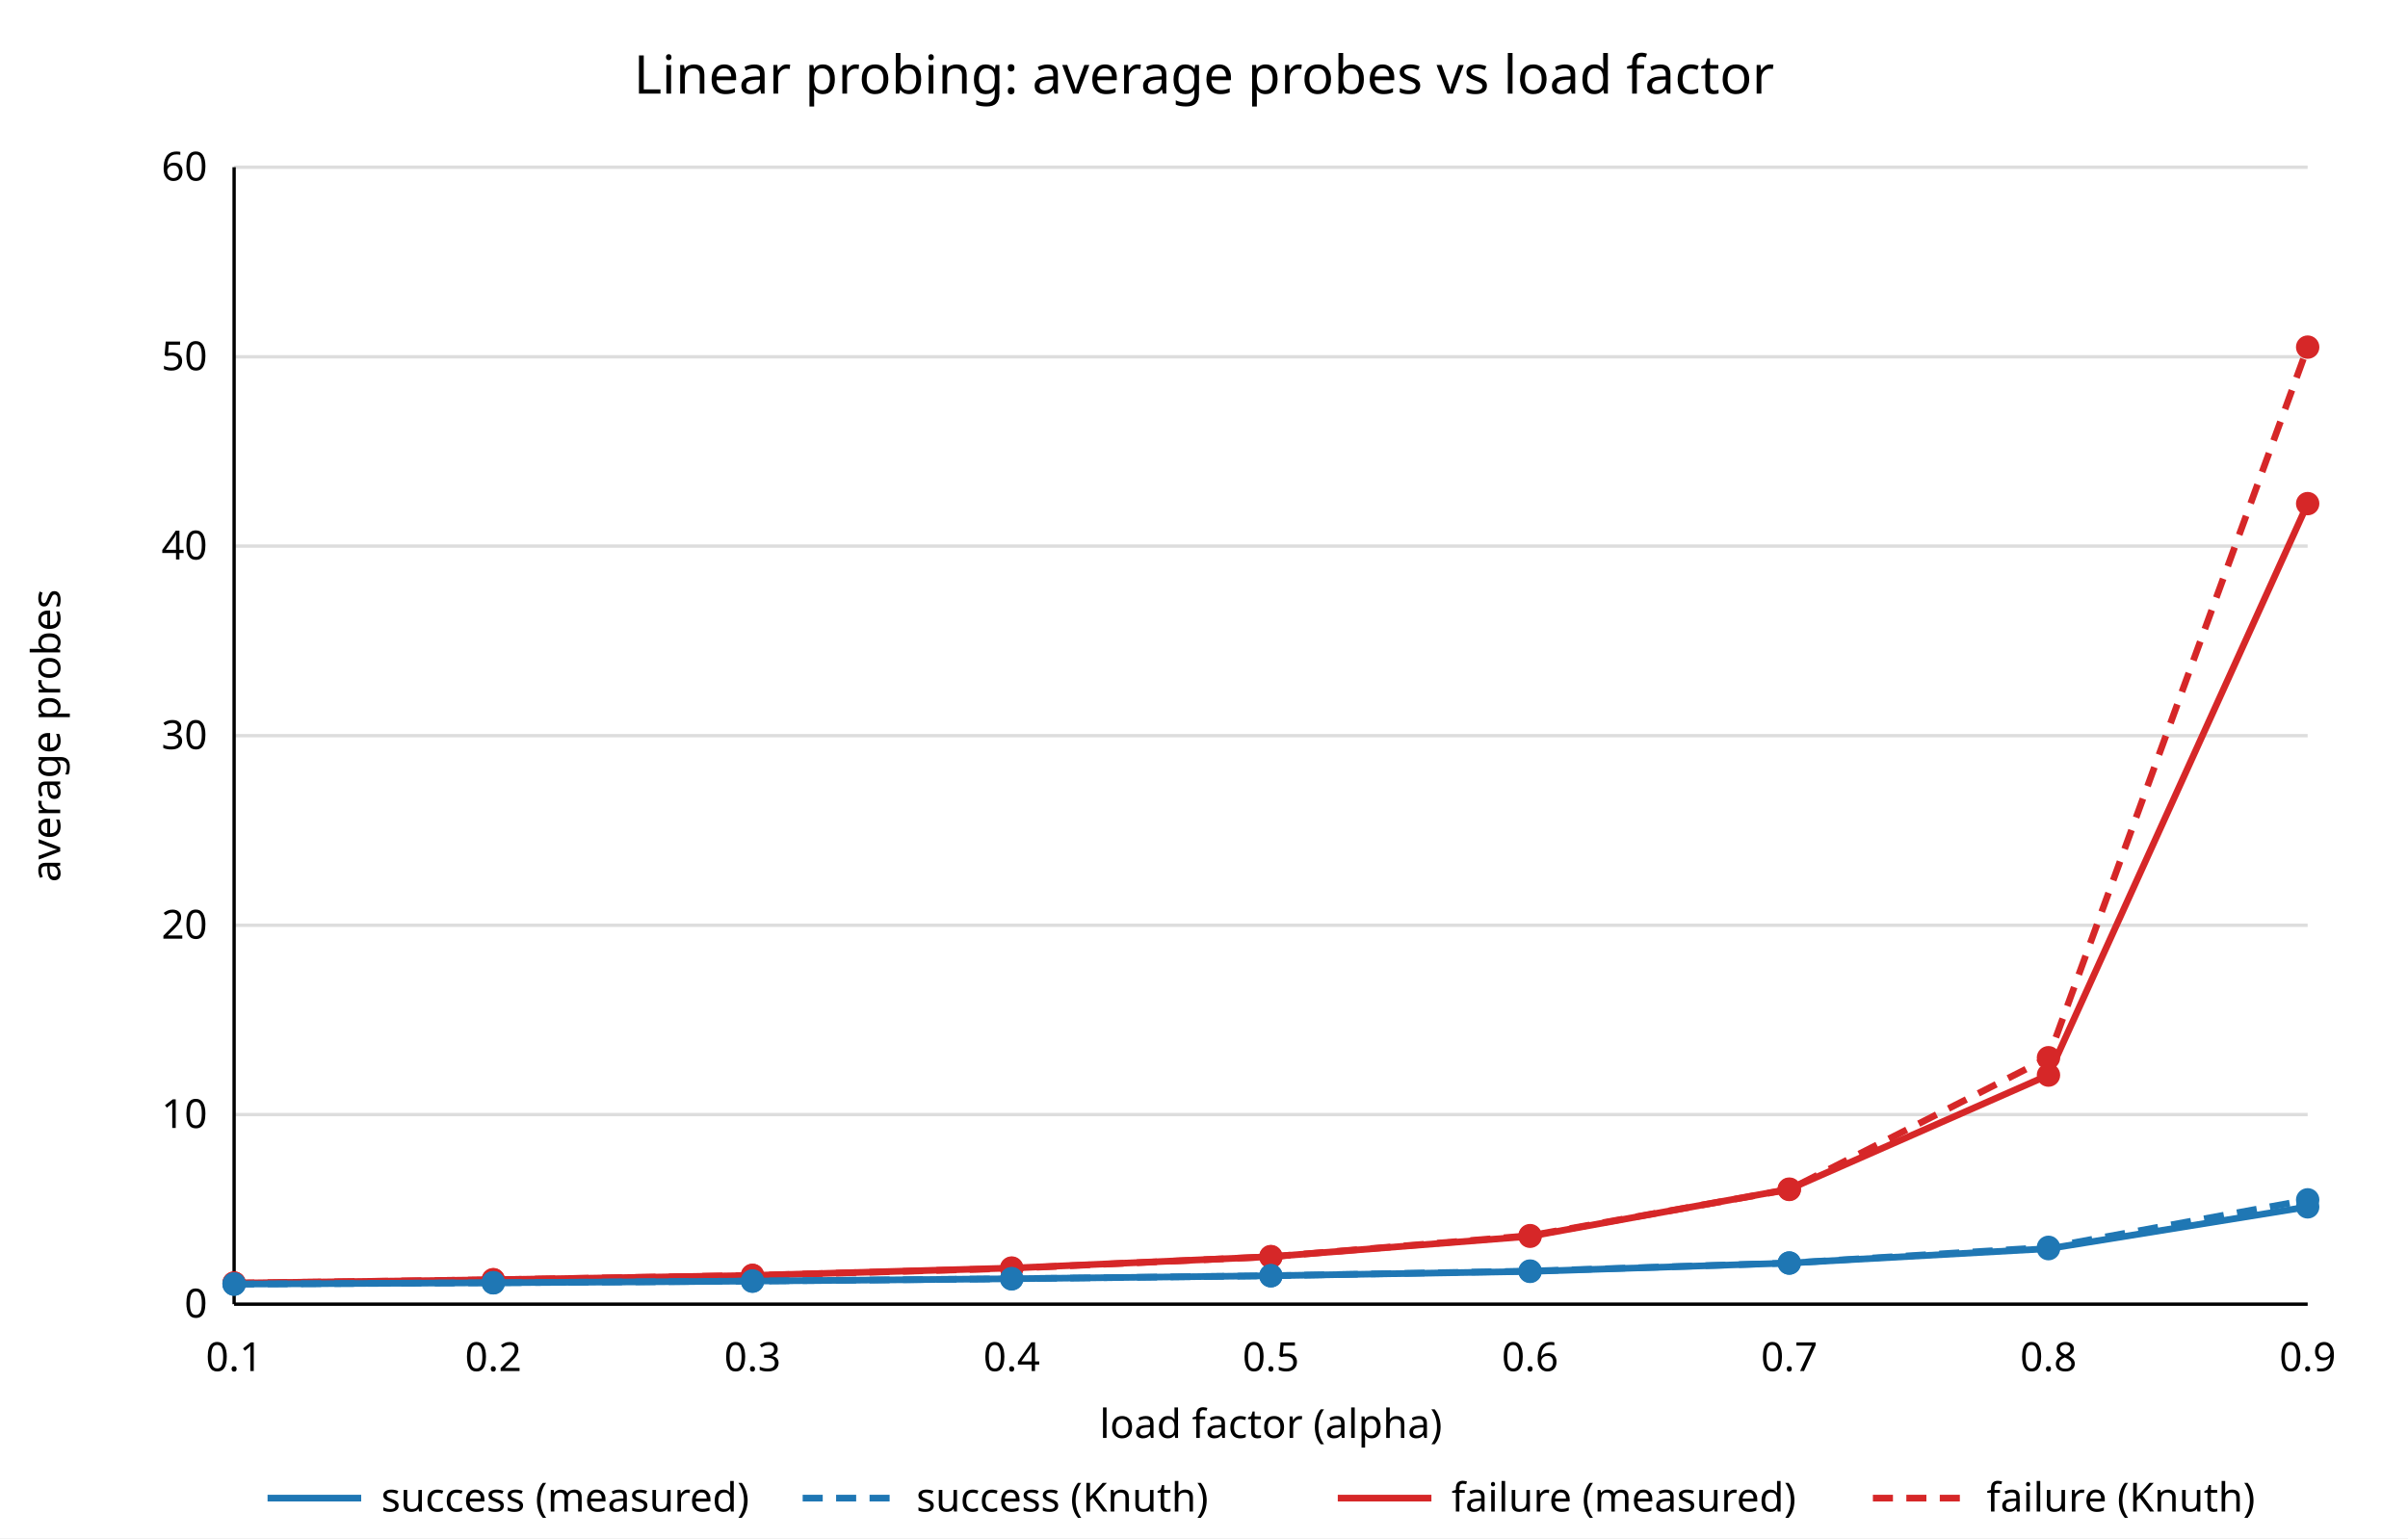
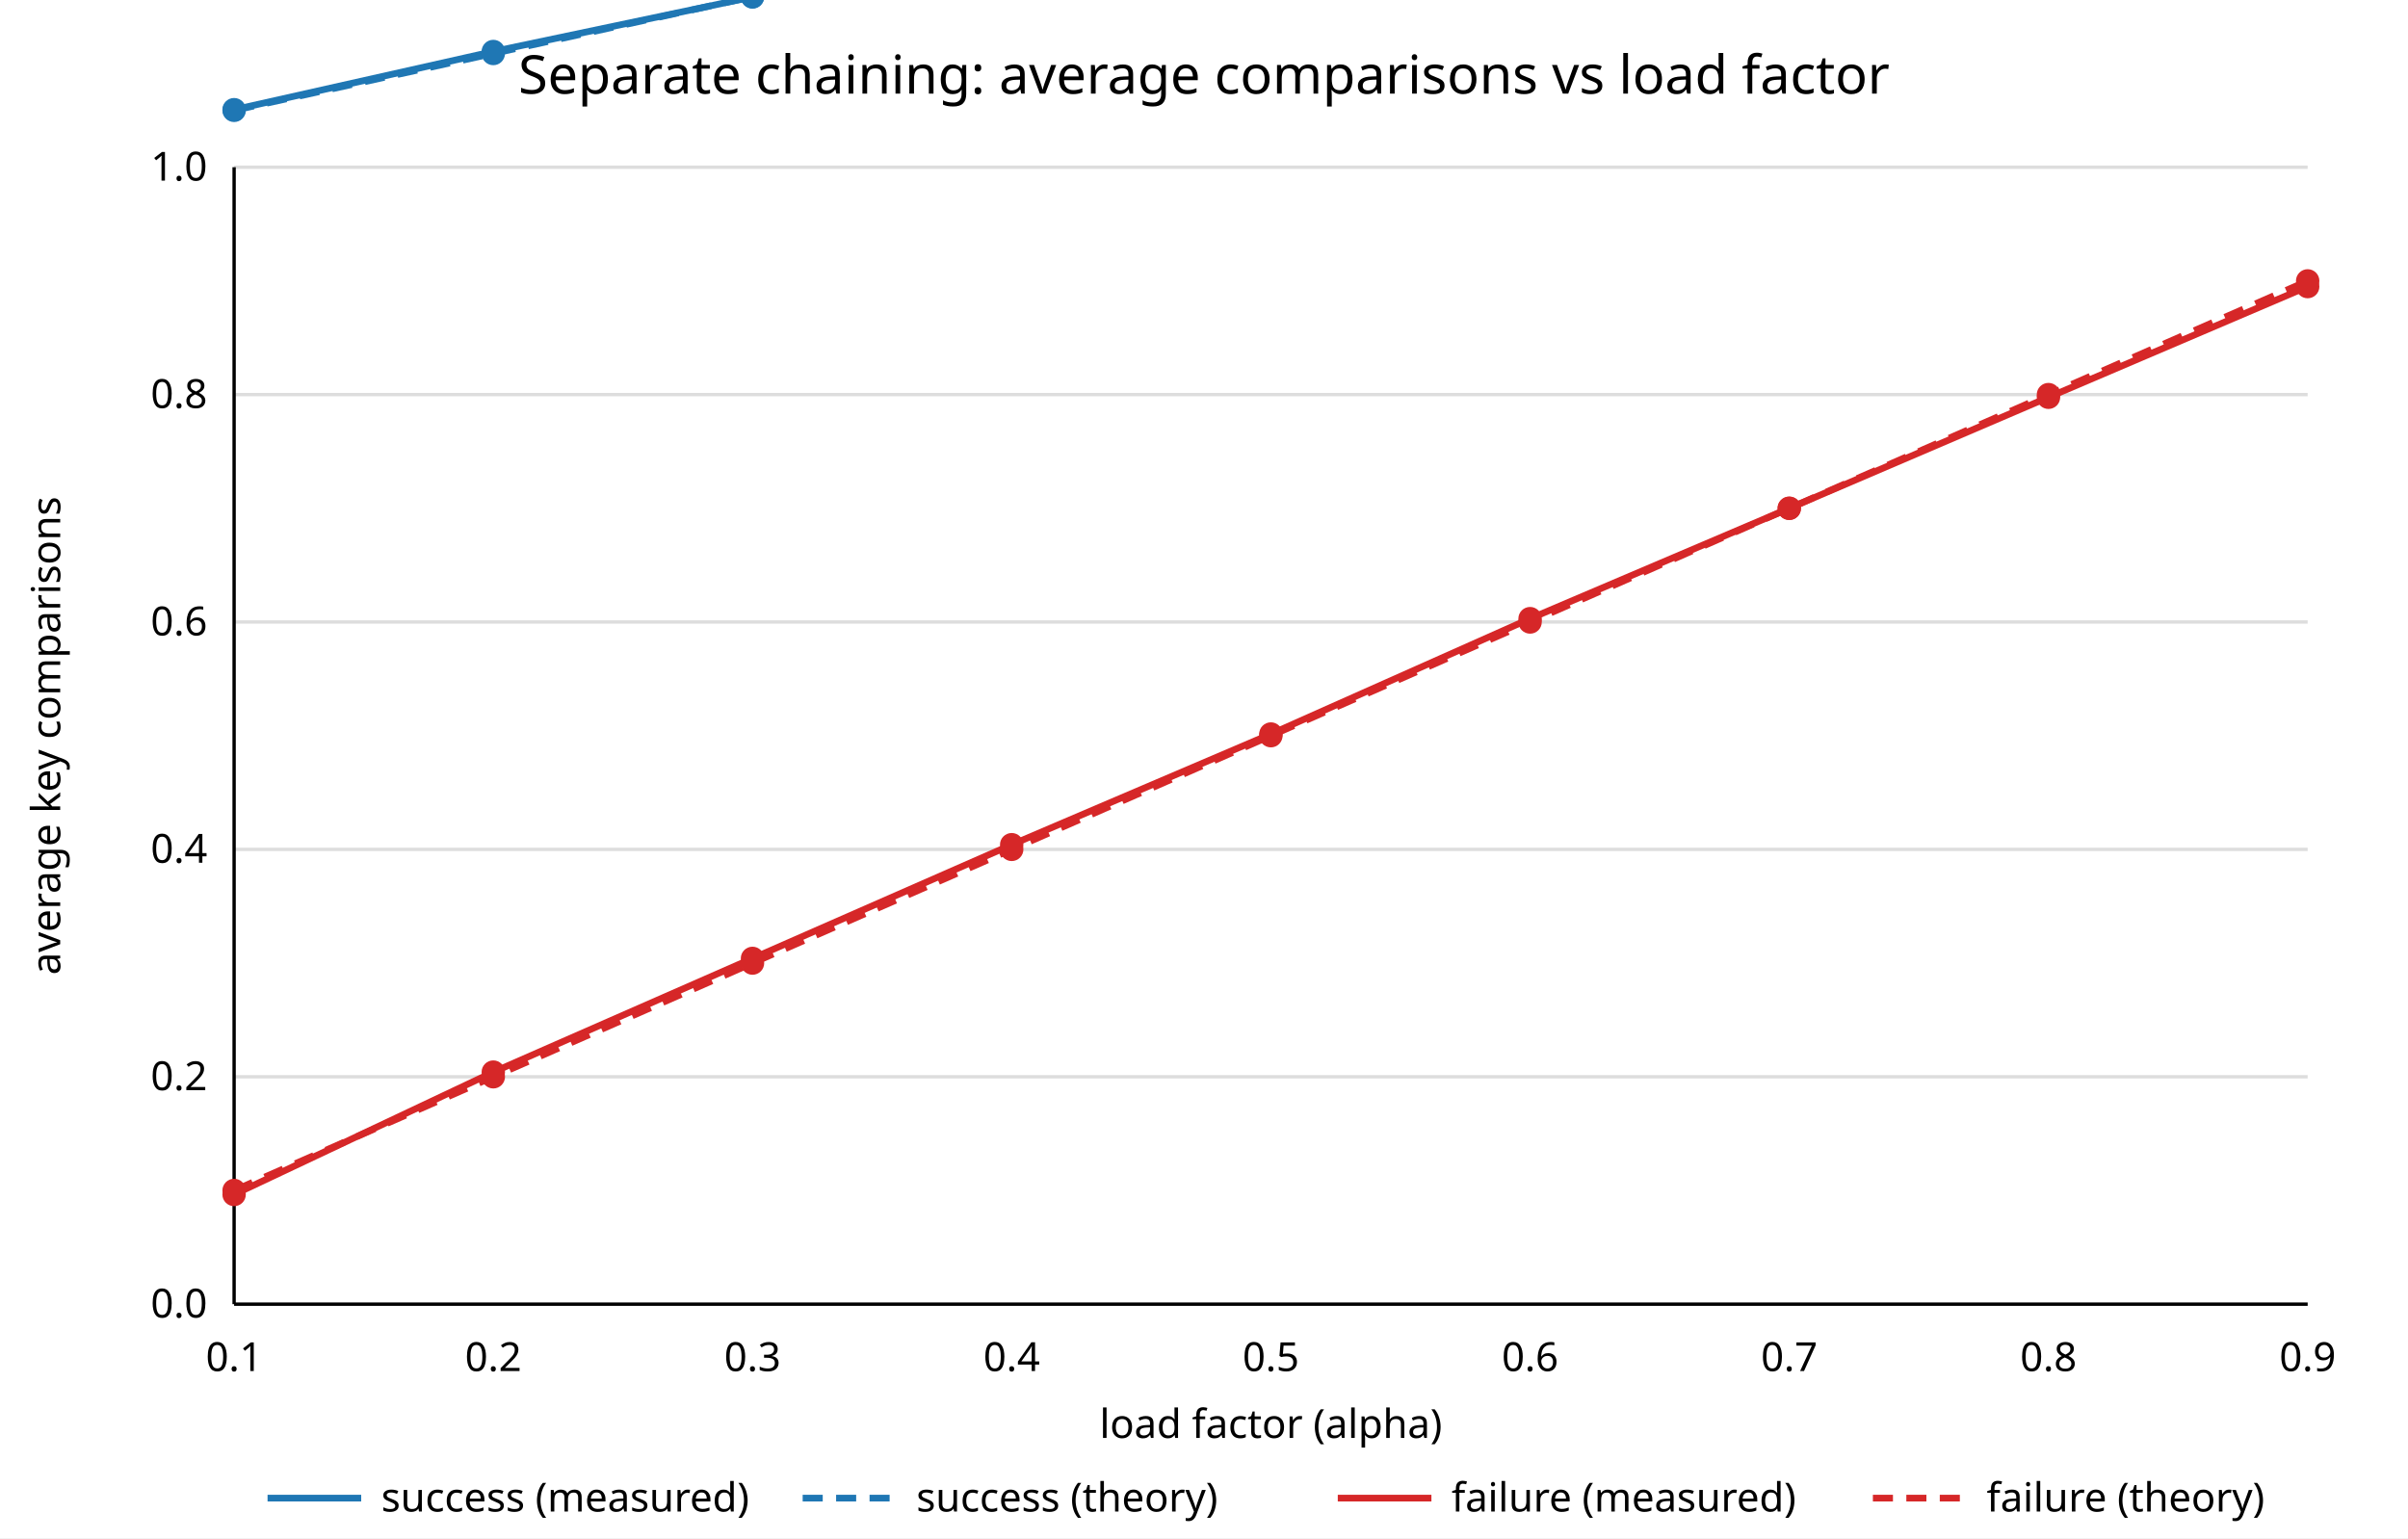
<svg xmlns="http://www.w3.org/2000/svg" width="720" height="460" viewBox="0 0 720 460" font-family="sans-serif" font-size="12">
  <rect width="720" height="460" fill="white" />
-   <text x="360.0" y="28" text-anchor="middle" font-size="16">Linear probing: average probes vs load factor</text>
+   <text x="360.0" y="28" text-anchor="middle" font-size="16">Separate chaining: average comparisons vs load factor</text>
  <line x1="70" y1="390.0" x2="690" y2="390.0" stroke="#ddd" />
-   <text x="62" y="394.0" text-anchor="end">0</text>
-   <line x1="70" y1="333.3" x2="690" y2="333.3" stroke="#ddd" />
-   <text x="62" y="337.3" text-anchor="end">10</text>
-   <line x1="70" y1="276.7" x2="690" y2="276.7" stroke="#ddd" />
-   <text x="62" y="280.7" text-anchor="end">20</text>
-   <line x1="70" y1="220.0" x2="690" y2="220.0" stroke="#ddd" />
-   <text x="62" y="224.0" text-anchor="end">30</text>
-   <line x1="70" y1="163.3" x2="690" y2="163.3" stroke="#ddd" />
-   <text x="62" y="167.3" text-anchor="end">40</text>
-   <line x1="70" y1="106.7" x2="690" y2="106.7" stroke="#ddd" />
-   <text x="62" y="110.7" text-anchor="end">50</text>
+   <text x="62" y="394.0" text-anchor="end">0.0</text>
+   <line x1="70" y1="322.0" x2="690" y2="322.0" stroke="#ddd" />
+   <text x="62" y="326.0" text-anchor="end">0.2</text>
+   <line x1="70" y1="254.0" x2="690" y2="254.0" stroke="#ddd" />
+   <text x="62" y="258.0" text-anchor="end">0.4</text>
+   <line x1="70" y1="186.0" x2="690" y2="186.0" stroke="#ddd" />
+   <text x="62" y="190.0" text-anchor="end">0.6</text>
+   <line x1="70" y1="118.0" x2="690" y2="118.0" stroke="#ddd" />
+   <text x="62" y="122.0" text-anchor="end">0.8</text>
  <line x1="70" y1="50.0" x2="690" y2="50.0" stroke="#ddd" />
-   <text x="62" y="54.0" text-anchor="end">60</text>
+   <text x="62" y="54.0" text-anchor="end">1.0</text>
  <text x="70.0" y="410" text-anchor="middle">0.1</text>
  <text x="147.5" y="410" text-anchor="middle">0.2</text>
  <text x="225.0" y="410" text-anchor="middle">0.3</text>
  <text x="302.5" y="410" text-anchor="middle">0.4</text>
  <text x="380.0" y="410" text-anchor="middle">0.5</text>
  <text x="457.5" y="410" text-anchor="middle">0.6</text>
  <text x="535.0" y="410" text-anchor="middle">0.7</text>
  <text x="612.5" y="410" text-anchor="middle">0.8</text>
  <text x="690.0" y="410" text-anchor="middle">0.9</text>
  <line x1="70" y1="50" x2="70" y2="390" stroke="black" />
  <line x1="70" y1="390" x2="690" y2="390" stroke="black" />
  <text x="380.0" y="430" text-anchor="middle">load factor (alpha)</text>
-   <text x="18" y="220.0" text-anchor="middle" transform="rotate(-90 18 220.0)">average probes</text>
-   <polyline points="70.0,383.7 147.5,382.7 225.0,381.4 302.5,379.3 380.0,375.8 457.5,369.5 535.0,355.7 612.5,316.3 690.0,103.8" fill="none" stroke="#d62728" stroke-width="2" stroke-dasharray="6 4" />
-   <circle cx="70.0" cy="383.7" r="3.5" fill="#d62728" />
-   <circle cx="147.5" cy="382.7" r="3.5" fill="#d62728" />
-   <circle cx="225.0" cy="381.4" r="3.5" fill="#d62728" />
-   <circle cx="302.5" cy="379.3" r="3.5" fill="#d62728" />
-   <circle cx="380.0" cy="375.8" r="3.5" fill="#d62728" />
-   <circle cx="457.5" cy="369.5" r="3.5" fill="#d62728" />
-   <circle cx="535.0" cy="355.7" r="3.5" fill="#d62728" />
-   <circle cx="612.5" cy="316.3" r="3.5" fill="#d62728" />
-   <circle cx="690.0" cy="103.8" r="3.5" fill="#d62728" />
-   <polyline points="70.0,383.7 147.5,382.7 225.0,381.4 302.5,379.2 380.0,375.8 457.5,369.7 535.0,355.6 612.5,321.5 690.0,150.6" fill="none" stroke="#d62728" stroke-width="2" />
-   <circle cx="70.0" cy="383.7" r="3.5" fill="#d62728" />
-   <circle cx="147.5" cy="382.7" r="3.5" fill="#d62728" />
-   <circle cx="225.0" cy="381.4" r="3.5" fill="#d62728" />
-   <circle cx="302.5" cy="379.2" r="3.5" fill="#d62728" />
-   <circle cx="380.0" cy="375.8" r="3.5" fill="#d62728" />
-   <circle cx="457.5" cy="369.7" r="3.5" fill="#d62728" />
-   <circle cx="535.0" cy="355.6" r="3.5" fill="#d62728" />
-   <circle cx="612.5" cy="321.5" r="3.5" fill="#d62728" />
-   <circle cx="690.0" cy="150.6" r="3.5" fill="#d62728" />
-   <polyline points="70.0,384.0 147.5,383.6 225.0,383.1 302.5,382.4 380.0,381.5 457.5,380.1 535.0,377.7 612.5,373.0 690.0,358.8" fill="none" stroke="#1f77b4" stroke-width="2" stroke-dasharray="6 4" />
-   <circle cx="70.0" cy="384.0" r="3.5" fill="#1f77b4" />
-   <circle cx="147.5" cy="383.6" r="3.5" fill="#1f77b4" />
-   <circle cx="225.0" cy="383.1" r="3.5" fill="#1f77b4" />
-   <circle cx="302.5" cy="382.4" r="3.5" fill="#1f77b4" />
-   <circle cx="380.0" cy="381.5" r="3.5" fill="#1f77b4" />
-   <circle cx="457.5" cy="380.1" r="3.5" fill="#1f77b4" />
-   <circle cx="535.0" cy="377.7" r="3.5" fill="#1f77b4" />
-   <circle cx="612.5" cy="373.0" r="3.5" fill="#1f77b4" />
-   <circle cx="690.0" cy="358.8" r="3.5" fill="#1f77b4" />
-   <polyline points="70.0,384.0 147.5,383.6 225.0,383.1 302.5,382.4 380.0,381.5 457.5,380.2 535.0,377.7 612.5,373.4 690.0,360.9" fill="none" stroke="#1f77b4" stroke-width="2" />
-   <circle cx="70.0" cy="384.0" r="3.5" fill="#1f77b4" />
-   <circle cx="147.5" cy="383.6" r="3.5" fill="#1f77b4" />
-   <circle cx="225.0" cy="383.1" r="3.5" fill="#1f77b4" />
-   <circle cx="302.5" cy="382.4" r="3.5" fill="#1f77b4" />
-   <circle cx="380.0" cy="381.5" r="3.5" fill="#1f77b4" />
-   <circle cx="457.5" cy="380.2" r="3.5" fill="#1f77b4" />
-   <circle cx="535.0" cy="377.7" r="3.5" fill="#1f77b4" />
-   <circle cx="612.5" cy="373.4" r="3.5" fill="#1f77b4" />
-   <circle cx="690.0" cy="360.9" r="3.5" fill="#1f77b4" />
+   <text x="18" y="220.0" text-anchor="middle" transform="rotate(-90 18 220.0)">average key comparisons</text>
+   <polyline points="70.0,356.0 147.5,322.0 225.0,288.0 302.5,254.0 380.0,220.0 457.5,186.0 535.0,152.0 612.5,118.0 690.0,84.0" fill="none" stroke="#d62728" stroke-width="2" stroke-dasharray="6 4" />
+   <circle cx="70.0" cy="356.0" r="3.5" fill="#d62728" />
+   <circle cx="147.5" cy="322.0" r="3.5" fill="#d62728" />
+   <circle cx="225.0" cy="288.0" r="3.5" fill="#d62728" />
+   <circle cx="302.5" cy="254.0" r="3.5" fill="#d62728" />
+   <circle cx="380.0" cy="220.0" r="3.5" fill="#d62728" />
+   <circle cx="457.5" cy="186.0" r="3.5" fill="#d62728" />
+   <circle cx="535.0" cy="152.0" r="3.5" fill="#d62728" />
+   <circle cx="612.5" cy="118.0" r="3.5" fill="#d62728" />
+   <circle cx="690.0" cy="84.0" r="3.5" fill="#d62728" />
+   <polyline points="70.0,357.2 147.5,320.6 225.0,286.6 302.5,252.6 380.0,219.5 457.5,185.0 535.0,152.0 612.5,118.8 690.0,85.7" fill="none" stroke="#d62728" stroke-width="2" />
+   <circle cx="70.0" cy="357.2" r="3.5" fill="#d62728" />
+   <circle cx="147.5" cy="320.6" r="3.5" fill="#d62728" />
+   <circle cx="225.0" cy="286.6" r="3.5" fill="#d62728" />
+   <circle cx="302.5" cy="252.6" r="3.5" fill="#d62728" />
+   <circle cx="380.0" cy="219.5" r="3.5" fill="#d62728" />
+   <circle cx="457.5" cy="185.0" r="3.5" fill="#d62728" />
+   <circle cx="535.0" cy="152.0" r="3.5" fill="#d62728" />
+   <circle cx="612.5" cy="118.8" r="3.5" fill="#d62728" />
+   <circle cx="690.0" cy="85.7" r="3.5" fill="#d62728" />
+   <polyline points="70.0,33.0 147.5,16.0 225.0,-1.0 302.5,-18.0 380.0,-35.0 457.5,-52.0 535.0,-69.0 612.5,-86.0 690.0,-103.0" fill="none" stroke="#1f77b4" stroke-width="2" stroke-dasharray="6 4" />
+   <circle cx="70.0" cy="33.0" r="3.5" fill="#1f77b4" />
+   <circle cx="147.5" cy="16.0" r="3.5" fill="#1f77b4" />
+   <circle cx="225.0" cy="-1.0" r="3.5" fill="#1f77b4" />
+   <circle cx="302.5" cy="-18.0" r="3.5" fill="#1f77b4" />
+   <circle cx="380.0" cy="-35.0" r="3.5" fill="#1f77b4" />
+   <circle cx="457.5" cy="-52.0" r="3.5" fill="#1f77b4" />
+   <circle cx="535.0" cy="-69.0" r="3.5" fill="#1f77b4" />
+   <circle cx="612.5" cy="-86.0" r="3.5" fill="#1f77b4" />
+   <circle cx="690.0" cy="-103.0" r="3.5" fill="#1f77b4" />
+   <polyline points="70.0,32.8 147.5,15.4 225.0,-0.9 302.5,-18.5 380.0,-36.0 457.5,-50.8 535.0,-68.2 612.5,-85.9 690.0,-101.7" fill="none" stroke="#1f77b4" stroke-width="2" />
+   <circle cx="70.0" cy="32.8" r="3.5" fill="#1f77b4" />
+   <circle cx="147.5" cy="15.4" r="3.5" fill="#1f77b4" />
+   <circle cx="225.0" cy="-0.9" r="3.5" fill="#1f77b4" />
+   <circle cx="302.5" cy="-18.5" r="3.5" fill="#1f77b4" />
+   <circle cx="380.0" cy="-36.0" r="3.5" fill="#1f77b4" />
+   <circle cx="457.5" cy="-50.8" r="3.5" fill="#1f77b4" />
+   <circle cx="535.0" cy="-68.2" r="3.5" fill="#1f77b4" />
+   <circle cx="612.5" cy="-85.9" r="3.5" fill="#1f77b4" />
+   <circle cx="690.0" cy="-101.7" r="3.5" fill="#1f77b4" />
  <line x1="80" y1="448" x2="108" y2="448" stroke="#1f77b4" stroke-width="2" />
  <text x="114" y="452">success (measured)</text>
  <line x1="240" y1="448" x2="268" y2="448" stroke="#1f77b4" stroke-width="2" stroke-dasharray="6 4" />
-   <text x="274" y="452">success (Knuth)</text>
+   <text x="274" y="452">success (theory)</text>
  <line x1="400" y1="448" x2="428" y2="448" stroke="#d62728" stroke-width="2" />
  <text x="434" y="452">failure (measured)</text>
  <line x1="560" y1="448" x2="588" y2="448" stroke="#d62728" stroke-width="2" stroke-dasharray="6 4" />
-   <text x="594" y="452">failure (Knuth)</text>
+   <text x="594" y="452">failure (theory)</text>
</svg>
